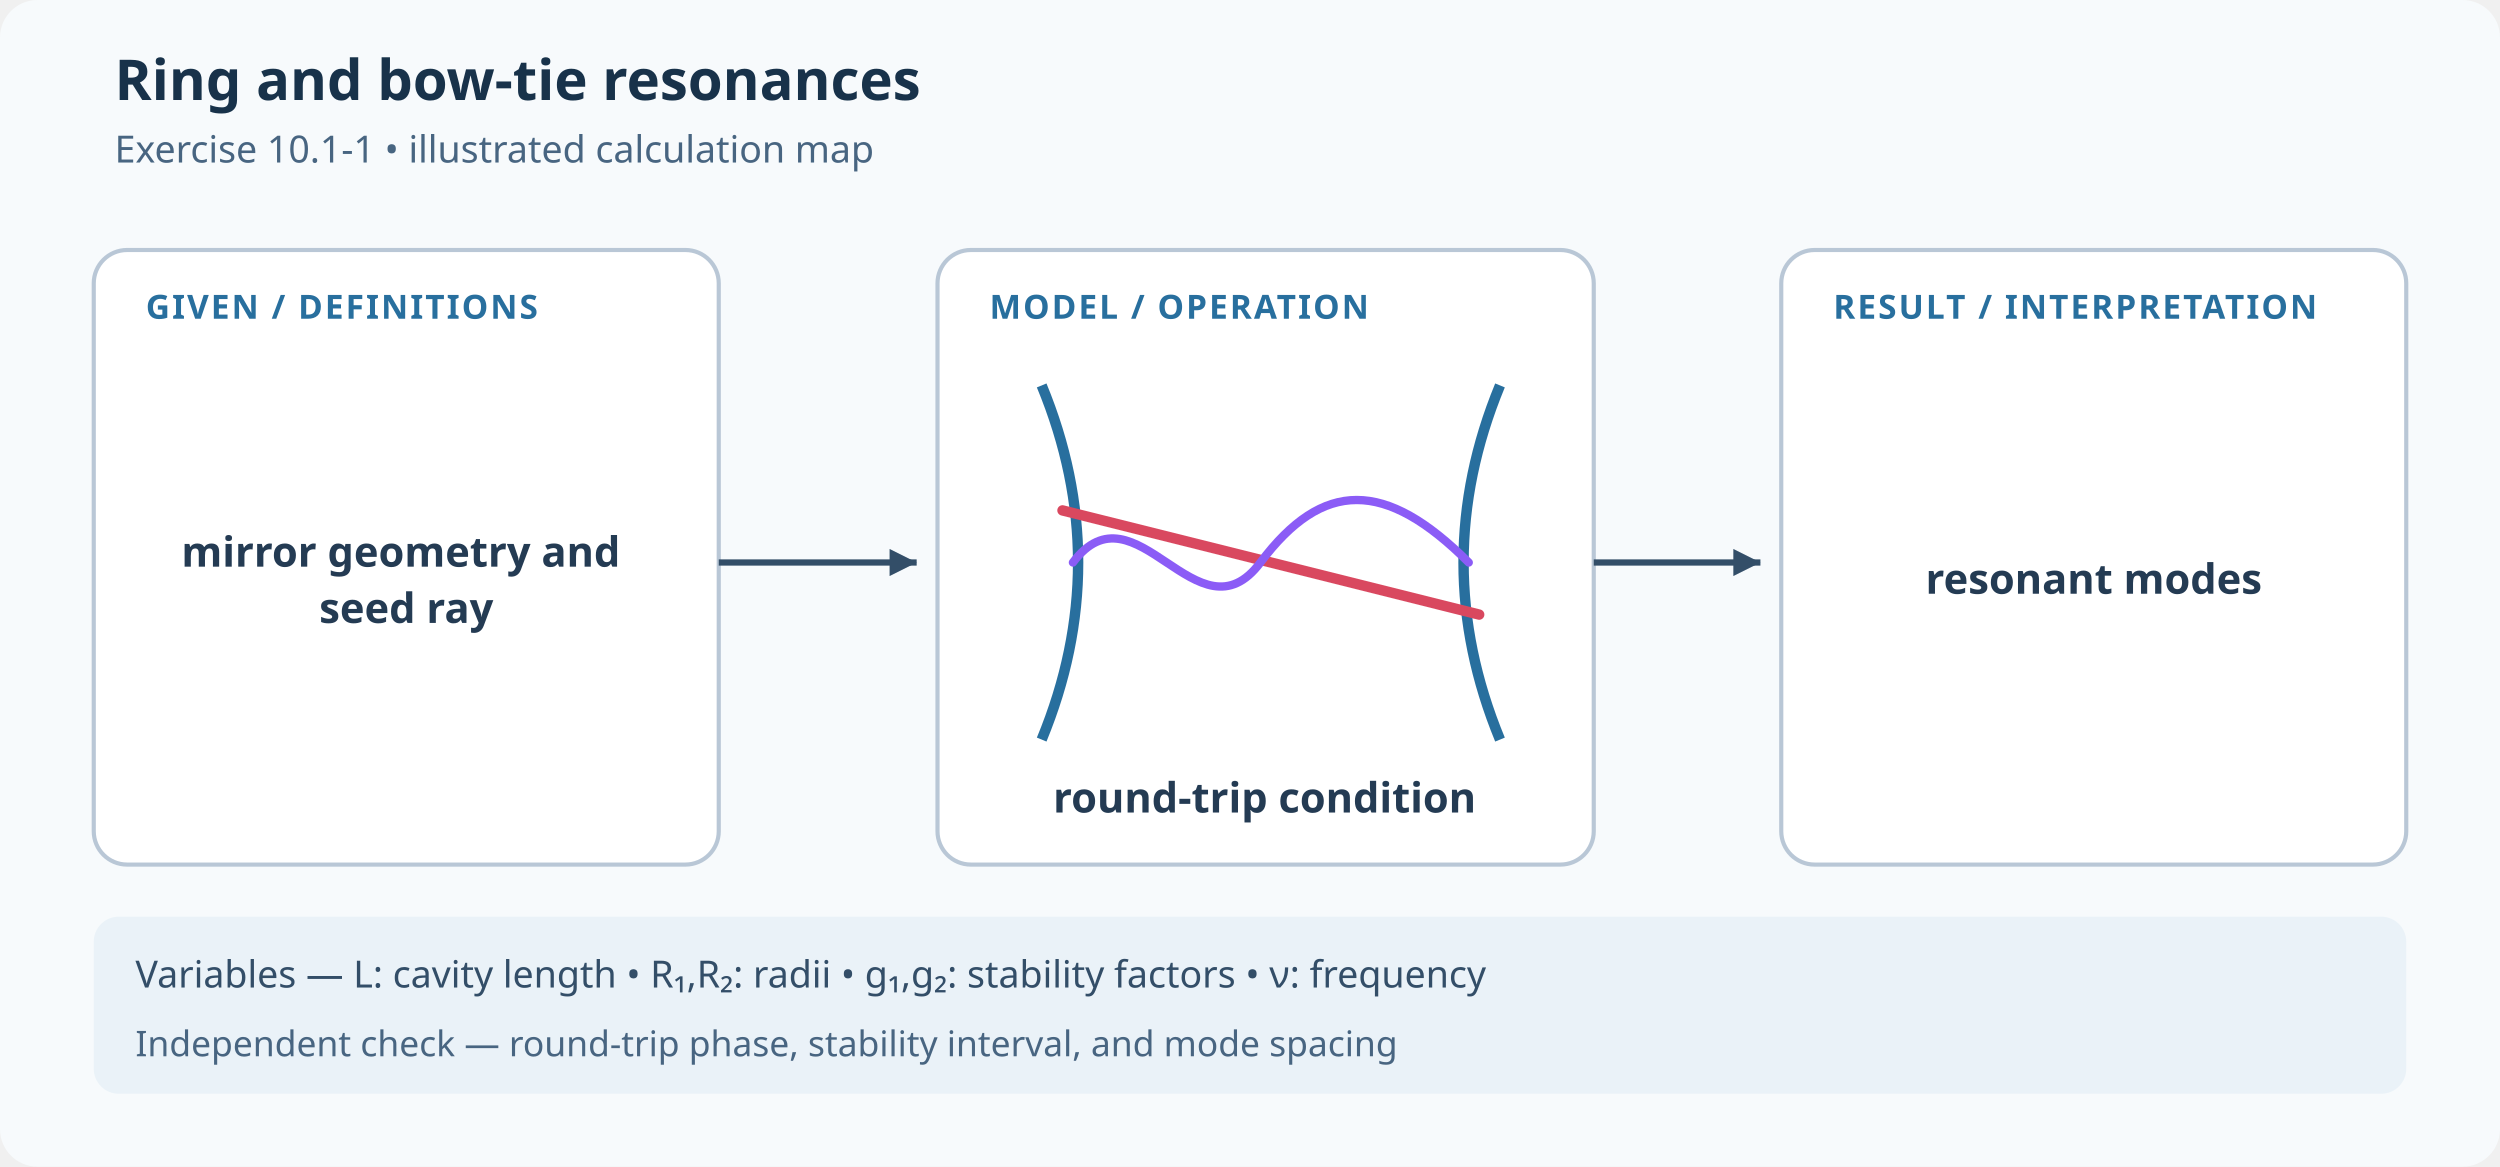
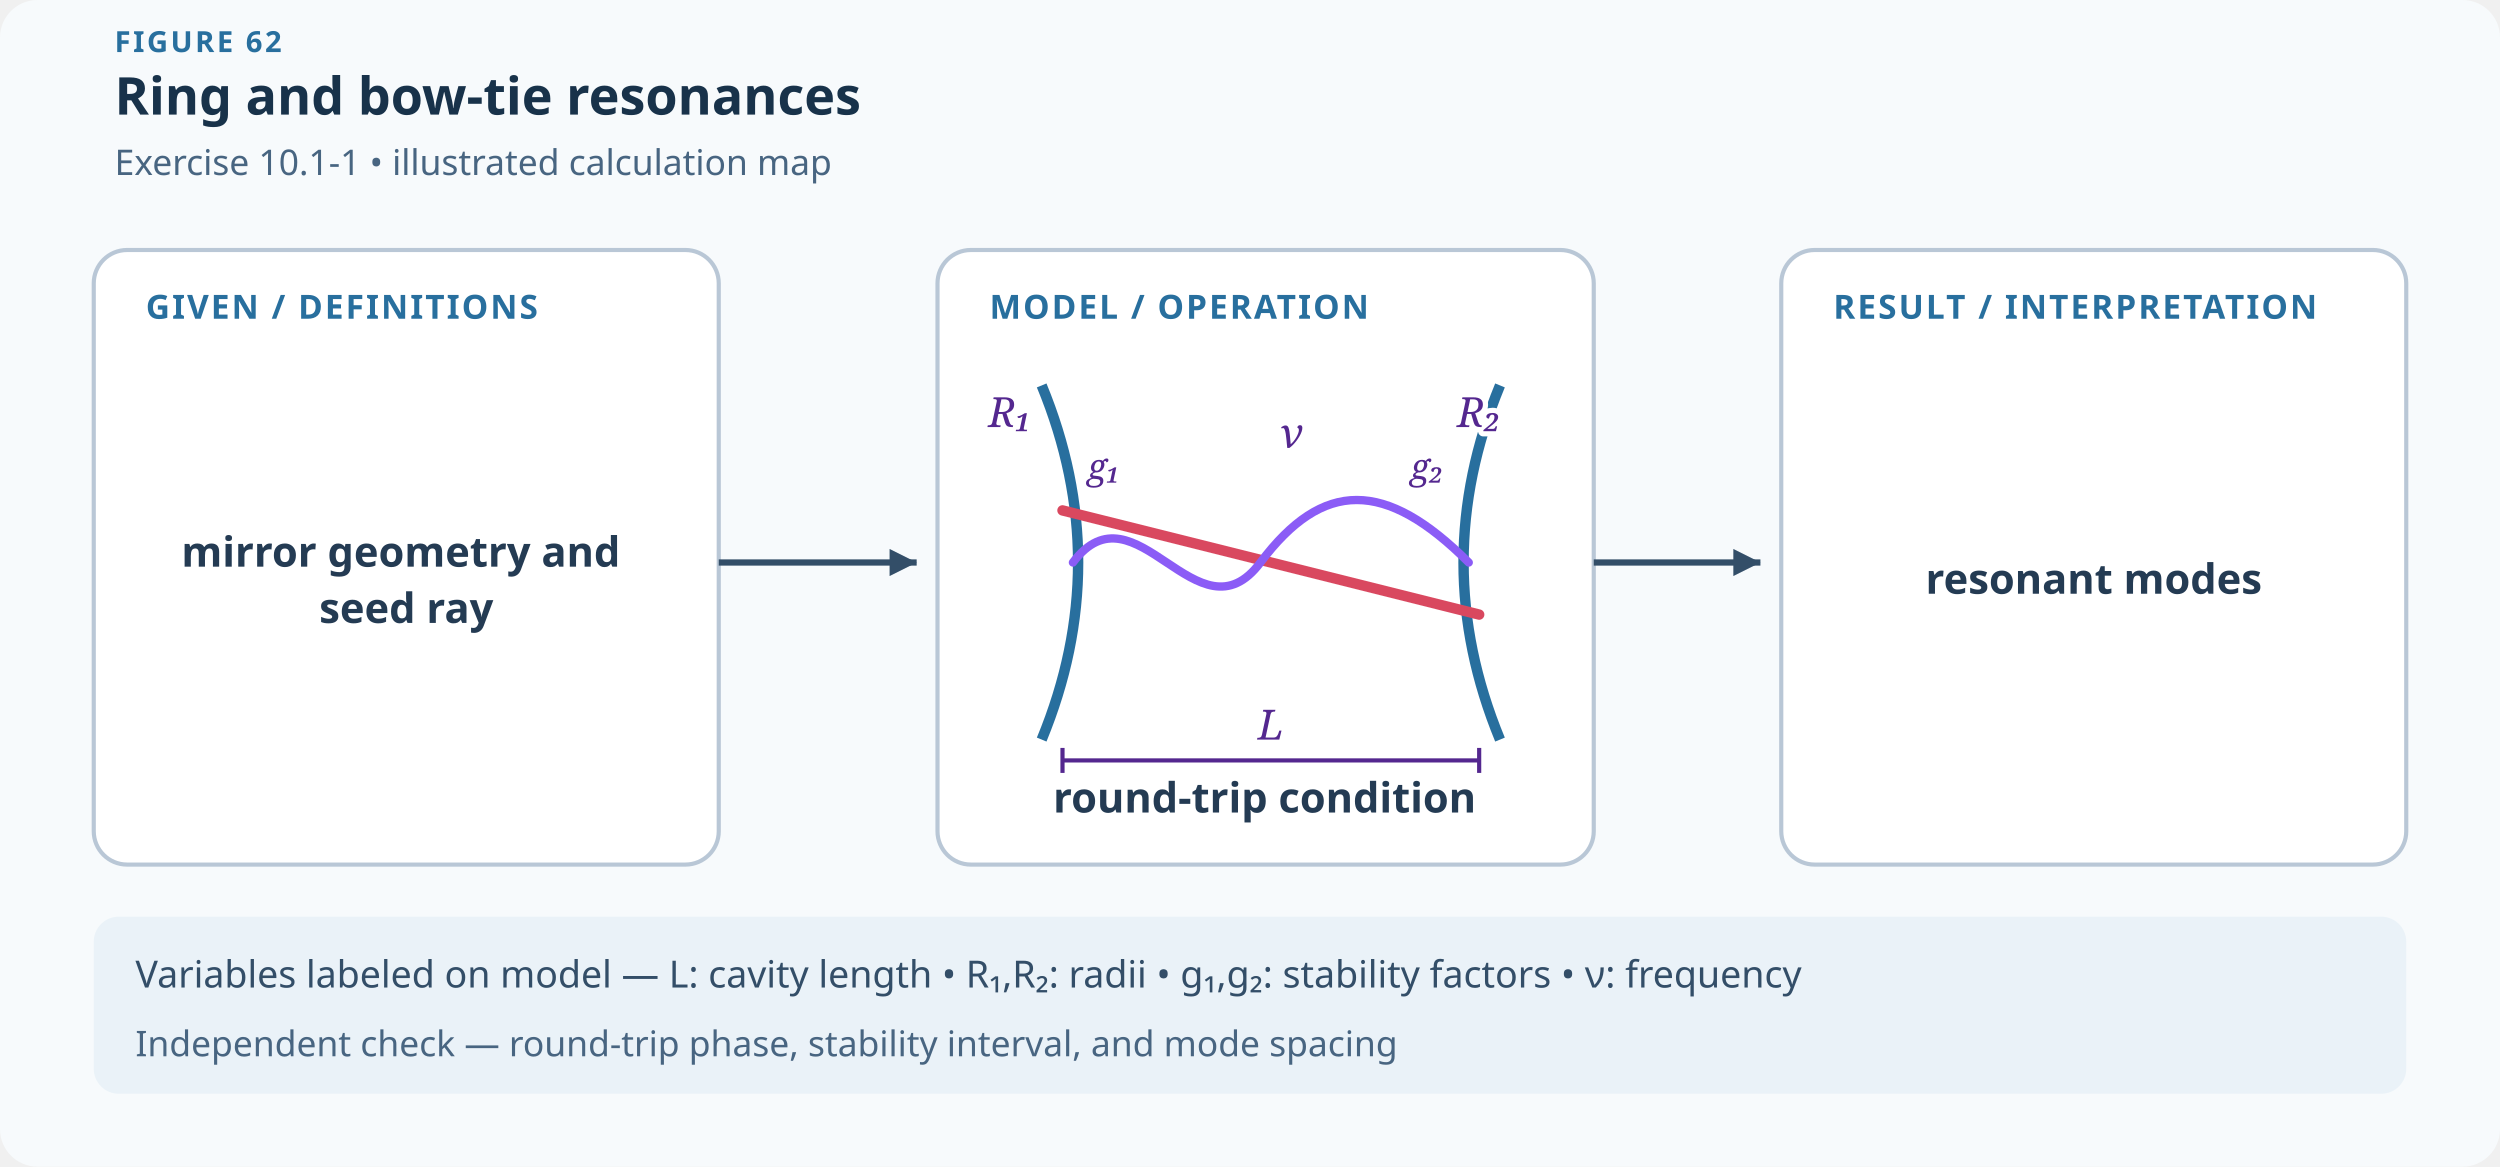
- <svg xmlns="http://www.w3.org/2000/svg" width="1200" height="560" viewBox="0 0 1200 560" role="img" aria-labelledby="title desc">
+ <svg xmlns="http://www.w3.org/2000/svg" width="1200" height="560" viewBox="0 0 1200 560" role="img" aria-labelledby="title desc" data-category="resonator" data-figure="62">
  <defs>
    <style>
-       .bg{fill:#f7fafc}.card{fill:#fff;stroke:#b9c7d6;stroke-width:2}.band{fill:#eaf2f8}.head{font:700 27px sans-serif;fill:#18324a}.sub{font:18px sans-serif;fill:#486581}.tag{font:700 16px sans-serif;fill:#286f9e;letter-spacing:1px}.label{font:700 20px sans-serif;fill:#243b53;text-anchor:middle}.legend{font:18px sans-serif;fill:#334e68}.check{font:17px sans-serif;fill:#486581}.accent{fill:none;stroke:#d9485f;stroke-width:5;stroke-linecap:round;stroke-linejoin:round}.accent2{fill:none;stroke:#8b5cf6;stroke-width:4;stroke-linecap:round;stroke-linejoin:round}.optic{fill:none;stroke:#286f9e;stroke-width:5}.thin{fill:none;stroke:#61788a;stroke-width:3}.axis{fill:none;stroke:#8295a5;stroke-width:2}.point{fill:#173f5f}.iconbox{fill:#edf7ff;stroke:#286f9e;stroke-width:3}.opticfill{fill:#286f9e}.layer1{fill:#d9ecff;stroke:#286f9e;stroke-width:2}.layer2{fill:#e7f7ee;stroke:#2b7a78;stroke-width:2}.icontext{font:italic 22px serif;fill:#6d28d9}.flow{stroke:#334e68;stroke-width:3;marker-end:url(#arrow)}
+       .bg{fill:#f7fafc}.card{fill:#fff;stroke:#b9c7d6;stroke-width:2}.band{fill:#eaf2f8}.figureid{font:700 14px sans-serif;fill:#286f9e;letter-spacing:1.2px}.head{font:700 25px sans-serif;fill:#18324a}.sub{font:17px sans-serif;fill:#486581}.tag{font:700 16px sans-serif;fill:#286f9e;letter-spacing:1px}.label{font:700 20px sans-serif;fill:#243b53;text-anchor:middle}.legend{font:18px sans-serif;fill:#334e68}.check{font:17px sans-serif;fill:#486581}.accent{fill:none;stroke:#d9485f;stroke-width:5;stroke-linecap:round;stroke-linejoin:round}.accent2{fill:none;stroke:#8b5cf6;stroke-width:4;stroke-linecap:round;stroke-linejoin:round}.optic{fill:none;stroke:#286f9e;stroke-width:5}.thin{fill:none;stroke:#61788a;stroke-width:3}.axis{fill:none;stroke:#8295a5;stroke-width:2}.point{fill:#173f5f}.iconbox{fill:#edf7ff;stroke:#286f9e;stroke-width:3}.opticfill{fill:#286f9e}.layer1{fill:#d9ecff;stroke:#286f9e;stroke-width:2}.layer2{fill:#e7f7ee;stroke:#2b7a78;stroke-width:2}.icontext{font:italic 22px serif;fill:#6d28d9}.var{font:italic 20px serif;fill:#54278f;text-anchor:middle;paint-order:stroke;stroke:#fff;stroke-width:5px;stroke-linejoin:round}.smallvar{font-size:17px}.callout{fill:none;stroke:#54278f;stroke-width:2}.tick{fill:none;stroke:#54278f;stroke-width:2}.flow{stroke:#334e68;stroke-width:3;marker-end:url(#arrow)}
    </style>
    <marker id="arrow" markerUnits="userSpaceOnUse" markerWidth="13" markerHeight="13" refX="13" refY="6.5" orient="auto">
      <path d="M0,0 L13,6.5 L0,13 Z" fill="#334e68" />
    </marker>
  </defs>
  <rect class="bg" width="1200" height="560" rx="18" />
-   <text class="head" x="55" y="48">Ring and bow-tie resonances</text>
-   <text class="sub" x="55" y="78">Exercise 10.1-1 • illustrated calculation map</text>
+   <text class="figureid" x="55" y="25">FIGURE 62</text>
+   <text class="head" x="55" y="55">Ring and bow-tie resonances</text>
+   <text class="sub" x="55" y="84">Exercise 10.1-1 • illustrated calculation map</text>
  <rect class="card" x="45" y="120" width="300" height="295" rx="16" />
  <rect class="card" x="450" y="120" width="315" height="295" rx="16" />
  <rect class="card" x="855" y="120" width="300" height="295" rx="16" />
  <text class="tag" x="70" y="153">GIVEN / DEFINITIONS</text>
  <text class="tag" x="475" y="153">MODEL / OPERATION</text>
  <text class="tag" x="880" y="153">RESULT / INTERPRETATION</text>
  <text class="label" x="195">
    <tspan x="195" y="272">mirror geometry and</tspan>
    <tspan x="195" y="299">seed ray</tspan>
  </text>
  <text class="label" x="607">
    <tspan x="607" y="390">round-trip condition</tspan>
  </text>
  <text class="label" x="1005">
    <tspan x="1005" y="285">resonant modes</tspan>
  </text>
  <line class="flow" x1="345" y1="270" x2="440" y2="270" />
  <line class="flow" x1="765" y1="270" x2="845" y2="270" />
  <path class="optic" d="M500 185 Q535 270 500 355 M720 185 Q685 270 720 355" />
  <path class="accent" d="M510 245 L710 295 M710 295 L510 245" />
  <path class="accent2" d="M515 270 C545 230 575 310 605 270 S665 230 705 270" />
+   <g id="variable-labels">
+     <line class="callout" x1="510" y1="365" x2="710" y2="365" />
+     <path class="tick" d="M510 359 V371 M710 359 V371" />
+     <text class="var" x="610" y="355">L</text>
+     <text class="var" x="485" y="205">R₁</text>
+     <text class="var" x="710" y="205">R₂</text>
+     <text class="var smallvar" x="530" y="230">g₁</text>
+     <text class="var smallvar" x="685" y="230">g₂</text>
+     <text class="var" x="620" y="215">ν</text>
+   </g>
  <rect class="band" x="45" y="440" width="1110" height="85" rx="12" />
-   <text class="legend" x="65" y="474">Variables — L: cavity length • R₁,R₂: radii • g₁,g₂: stability factors • ν: frequency</text>
+   <text class="legend" x="65" y="474">Variables labeled on model — L: cavity length • R₁,R₂: radii • g₁,g₂: stability factors • ν: frequency</text>
  <text class="check" x="65" y="507">Independent check — round-trip phase, stability interval, and mode spacing</text>
</svg>
